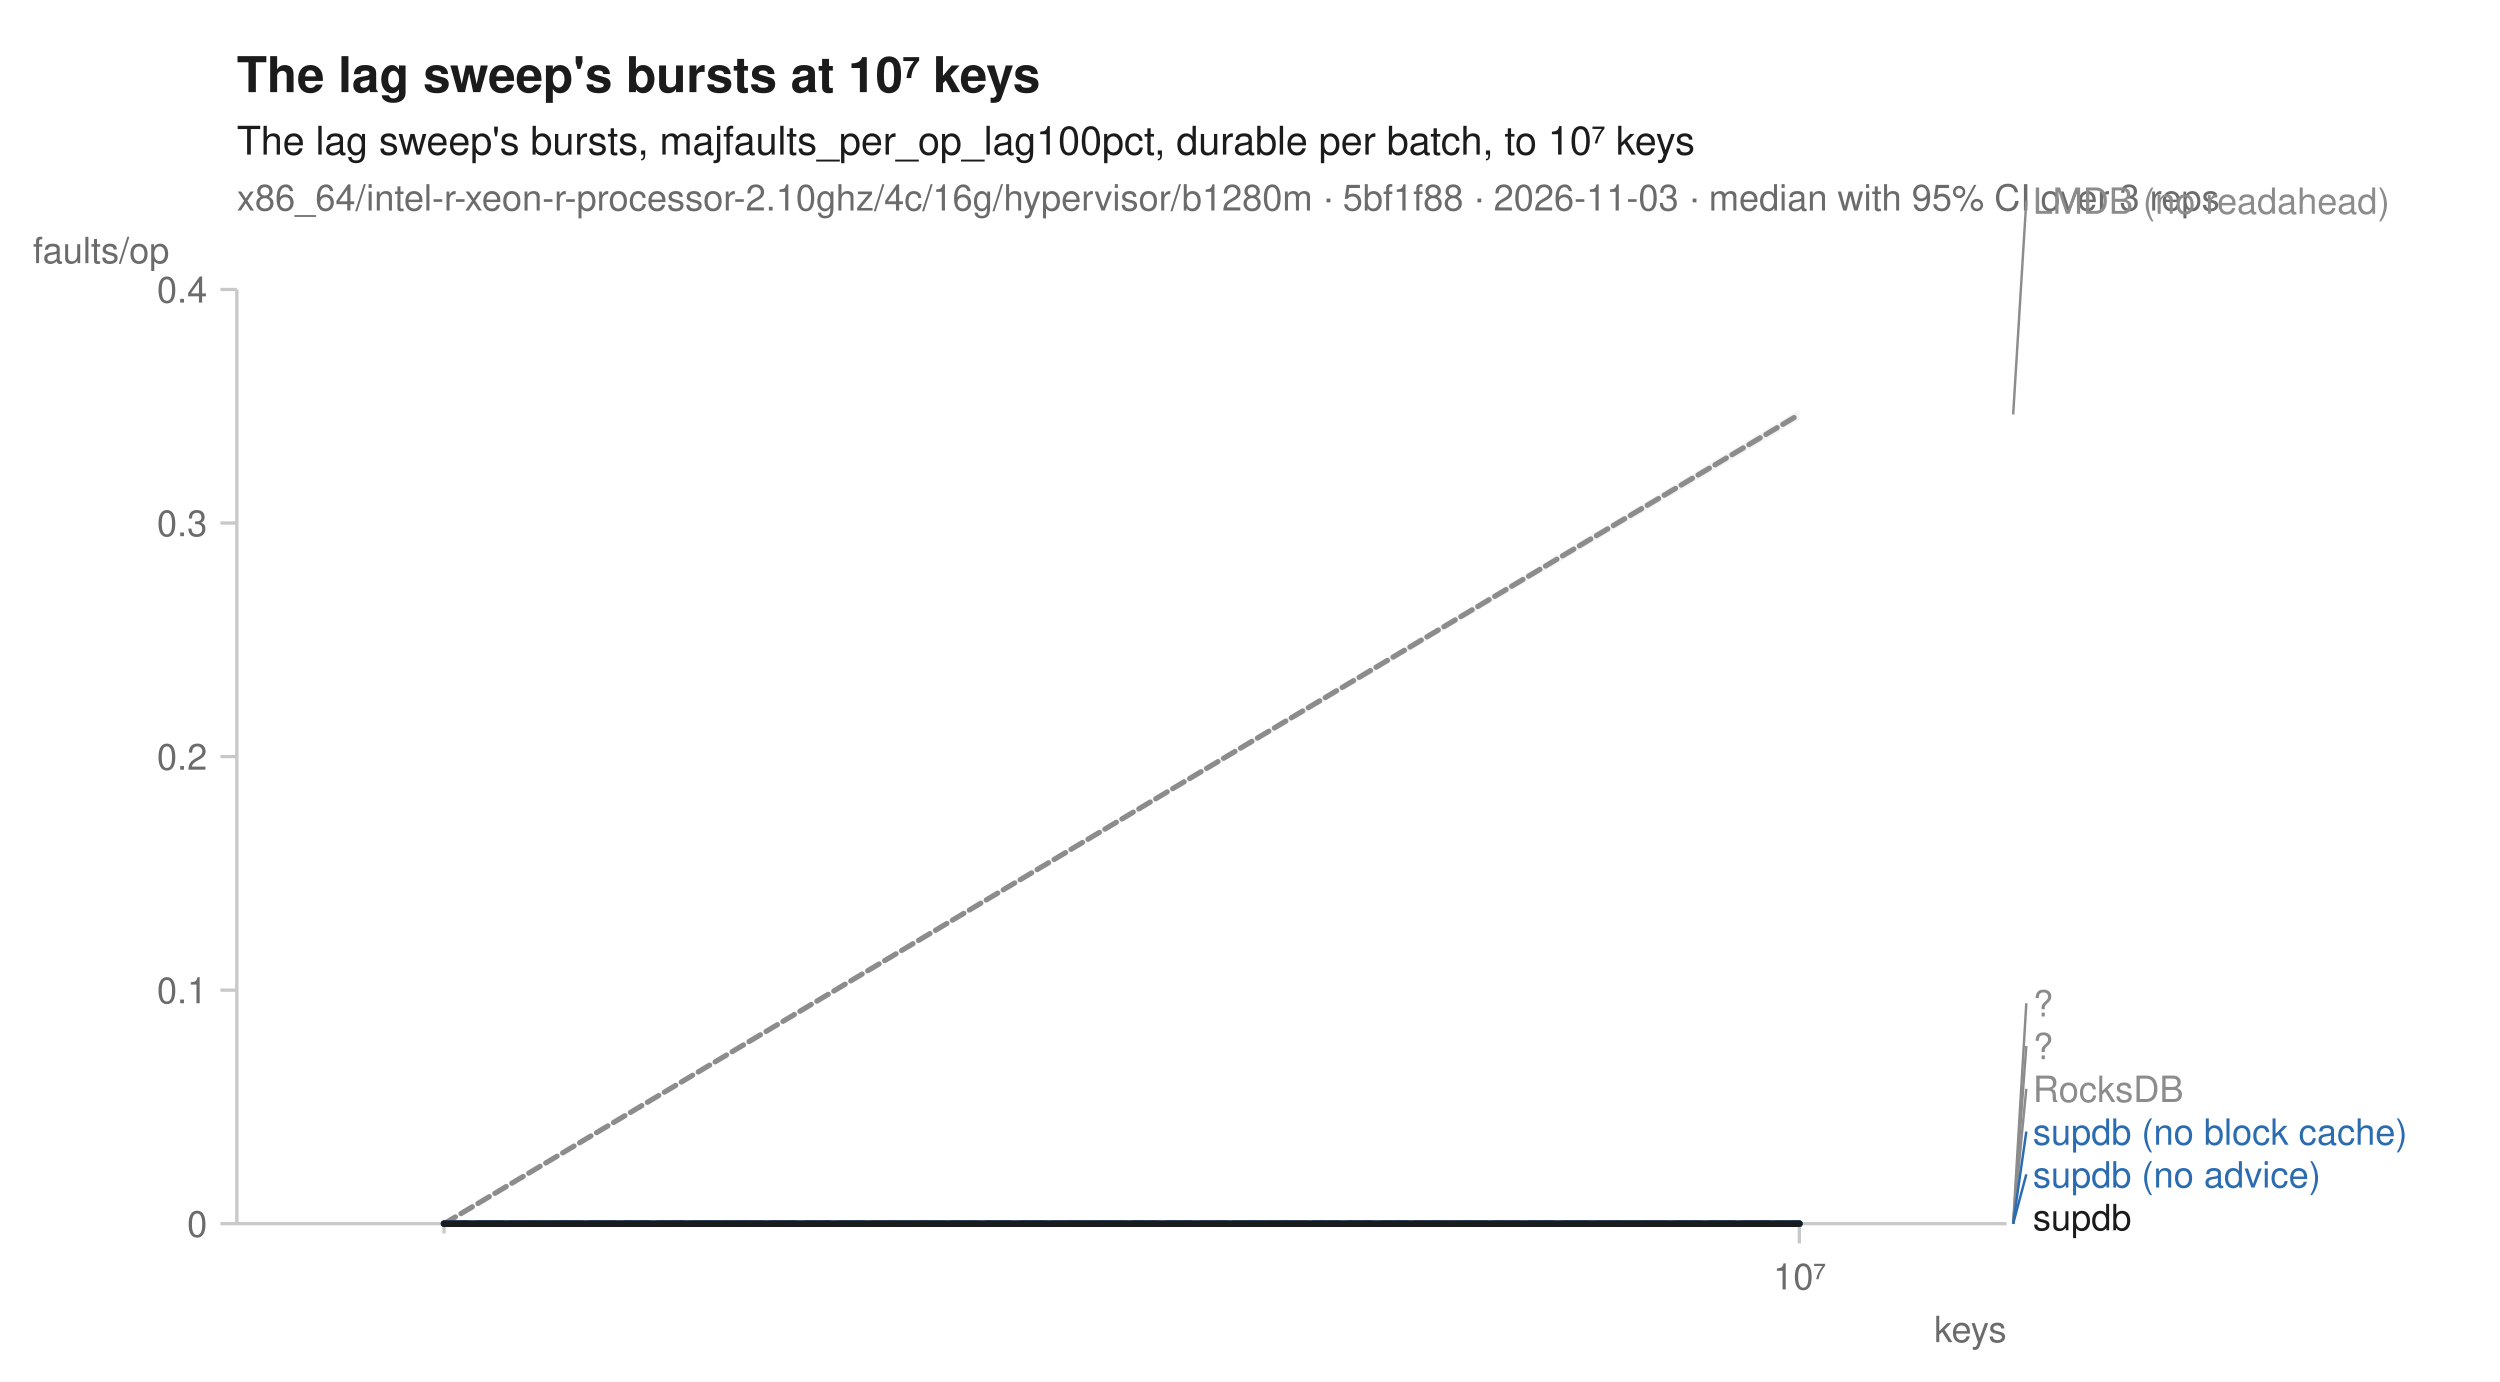
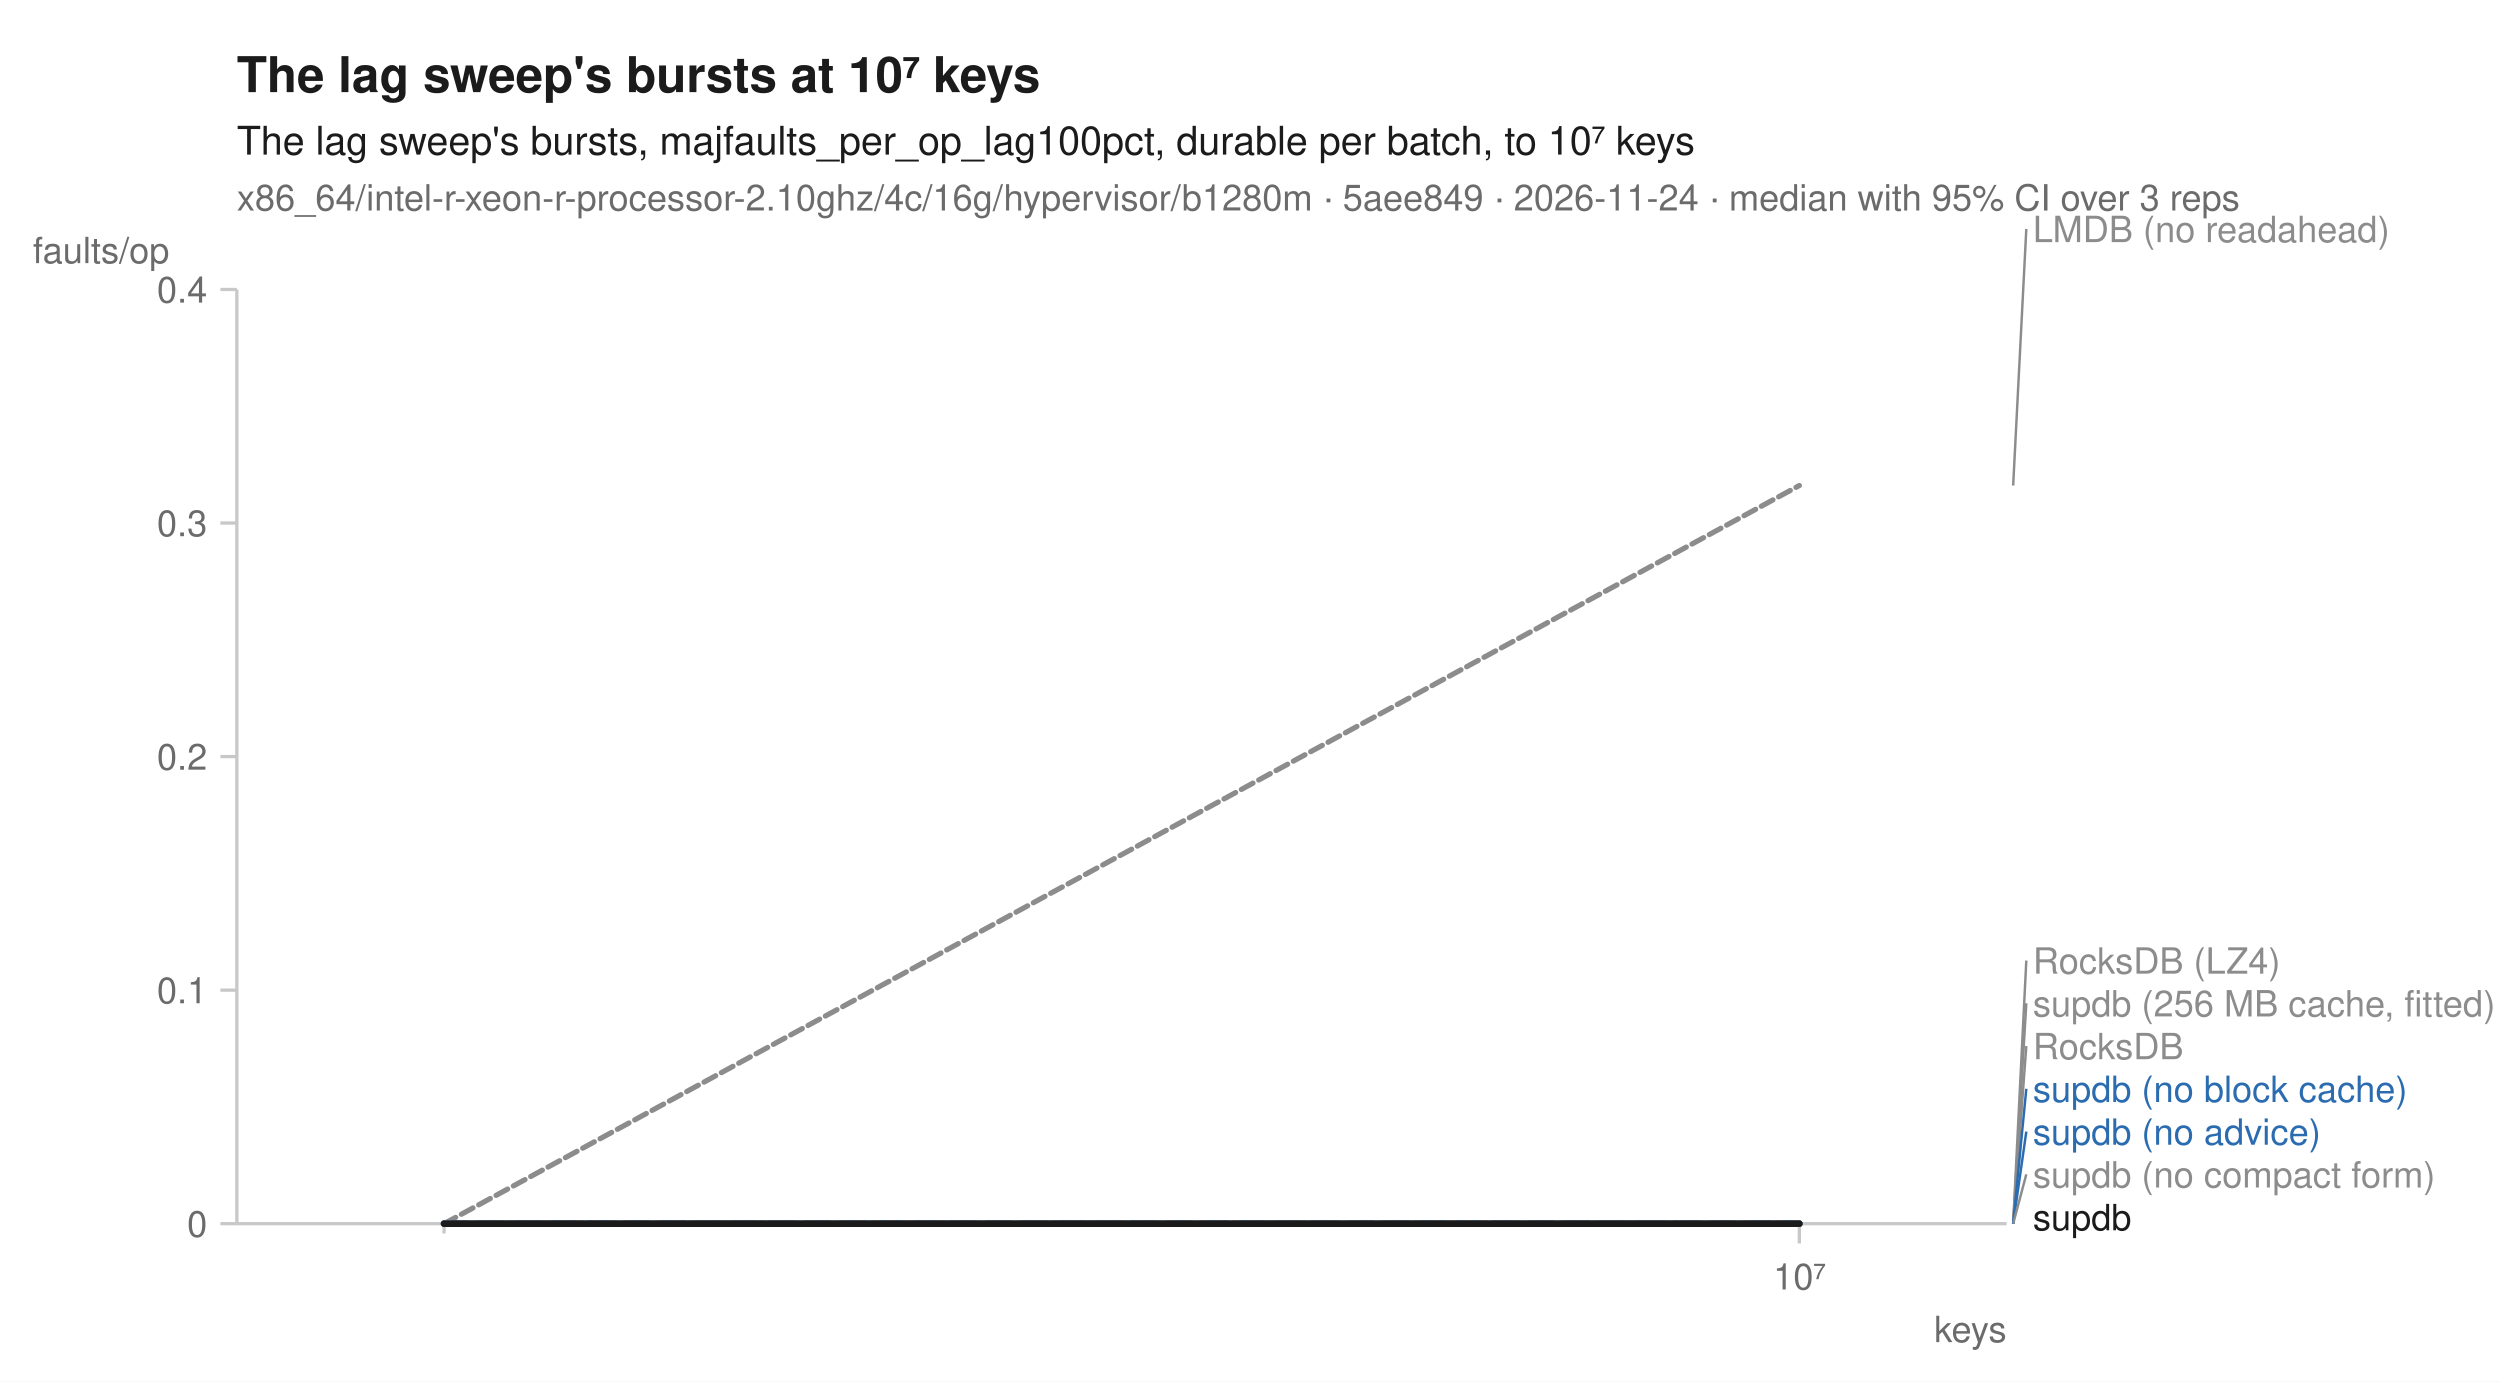
<svg xmlns="http://www.w3.org/2000/svg" width="760" height="420" viewBox="0 0 760 420" font-family="-apple-system, BlinkMacSystemFont, 'Segoe UI', Helvetica, Arial, sans-serif" fill="#1b1b1b">
  <rect width="760" height="420" fill="white" />
  <text x="72" y="28" font-size="15" font-weight="600">The lag sweep's bursts at 10⁷ keys</text>
  <text x="72" y="47" font-size="12">The lag sweep's bursts, majfaults_per_op_lag100pct, durable per batch, to 10⁷ keys</text>
-   <text x="72" y="64" font-size="11" fill="#6b6b6b">x86_64/intel-r-xeon-r-processor-2.10ghz/4c/16g/hypervisor/b1280m · 5bf1f88 · 2026-11-03 · median with 95% CI over 3 reps</text>
+   <text x="72" y="64" font-size="11" fill="#6b6b6b">x86_64/intel-r-xeon-r-processor-2.10ghz/4c/16g/hypervisor/b1280m · 5aee849 · 2026-11-24 · median with 95% CI over 3 reps</text>
  <line x1="72" y1="372" x2="610" y2="372" stroke="#c8c8c8" stroke-width="1" />
  <line x1="72" y1="88" x2="72" y2="372" stroke="#c8c8c8" stroke-width="1" />
  <line x1="135.0" y1="372" x2="135.0" y2="375" stroke="#c8c8c8" stroke-width="1" />
  <line x1="547.0" y1="372" x2="547.0" y2="378" stroke="#c8c8c8" stroke-width="1" />
  <text x="547.0" y="392" font-size="11" text-anchor="middle" fill="#6b6b6b">10⁷</text>
  <text x="610" y="408" font-size="11" text-anchor="end" fill="#6b6b6b">keys</text>
  <line x1="67" y1="372.0" x2="72" y2="372.0" stroke="#c8c8c8" stroke-width="1" />
  <text x="63" y="376.0" font-size="11" text-anchor="end" fill="#6b6b6b">0</text>
  <line x1="67" y1="301.0" x2="72" y2="301.0" stroke="#c8c8c8" stroke-width="1" />
  <text x="63" y="305.0" font-size="11" text-anchor="end" fill="#6b6b6b">0.1</text>
  <line x1="67" y1="230.0" x2="72" y2="230.0" stroke="#c8c8c8" stroke-width="1" />
  <text x="63" y="234.0" font-size="11" text-anchor="end" fill="#6b6b6b">0.2</text>
  <line x1="67" y1="159.0" x2="72" y2="159.0" stroke="#c8c8c8" stroke-width="1" />
  <text x="63" y="163.0" font-size="11" text-anchor="end" fill="#6b6b6b">0.3</text>
  <line x1="67" y1="88.0" x2="72" y2="88.0" stroke="#c8c8c8" stroke-width="1" />
  <text x="63" y="92.0" font-size="11" text-anchor="end" fill="#6b6b6b">0.4</text>
  <text x="10" y="80" font-size="11" text-anchor="start" fill="#6b6b6b">faults/op</text>
  <path d="M135.0,372.0 L547.0,372.0 L547.0,372.0 L135.0,372.0 Z" fill="#8c8c8c" fill-opacity="0.10" />
-   <path d="M135.0,372.0 L547.0,124.5 L547.0,127.6 L135.0,372.0 Z" fill="#8c8c8c" fill-opacity="0.10" />
+   <path d="M135.0,372.0 L547.0,147.5 L547.0,147.7 L135.0,372.0 Z" fill="#8c8c8c" fill-opacity="0.10" />
  <path d="M135.0,372.0 L547.0,372.0 L547.0,372.0 L135.0,372.0 Z" fill="#8c8c8c" fill-opacity="0.10" />
  <path d="M135.0,372.0 L547.0,372.0 L547.0,372.0 L135.0,372.0 Z" fill="#8c8c8c" fill-opacity="0.10" />
  <path d="M135.0,372.0 L547.0,372.0 L547.0,372.0 L135.0,372.0 Z" fill="#2b6cb0" fill-opacity="0.10" />
  <path d="M135.0,372.0 L547.0,372.0 L547.0,372.0 L135.0,372.0 Z" fill="#2b6cb0" fill-opacity="0.10" />
+   <path d="M135.0,372.0 L547.0,372.0 L547.0,372.0 L135.0,372.0 Z" fill="#8c8c8c" fill-opacity="0.10" />
  <path d="M135.0,372.0 L547.0,372.0 L547.0,372.0 L135.0,372.0 Z" fill="#1b1b1b" fill-opacity="0.10" />
-   <path d="M135.0,372.0 L547.0,372.0 " fill="none" stroke="#8c8c8c" stroke-width="2" stroke-linejoin="round" stroke-linecap="round" stroke-dasharray="2,3" />
-   <path d="M135.0,372.0 L547.0,126.0 " fill="none" stroke="#8c8c8c" stroke-width="1.6" stroke-linejoin="round" stroke-linecap="round" stroke-dasharray="4,2" />
+   <path d="M135.0,372.0 L547.0,372.0 " fill="none" stroke="#8c8c8c" stroke-width="1.6" stroke-linejoin="round" stroke-linecap="round" stroke-dasharray="1,3" />
+   <path d="M135.0,372.0 L547.0,147.6 " fill="none" stroke="#8c8c8c" stroke-width="1.6" stroke-linejoin="round" stroke-linecap="round" stroke-dasharray="4,2" />
  <path d="M135.0,372.0 L547.0,372.0 " fill="none" stroke="#8c8c8c" stroke-width="2" stroke-linejoin="round" stroke-linecap="round" stroke-dasharray="2,3" />
  <path d="M135.0,372.0 L547.0,372.0 " fill="none" stroke="#8c8c8c" stroke-width="1.6" stroke-linejoin="round" stroke-linecap="round" stroke-dasharray="7,4" />
  <path d="M135.0,372.0 L547.0,372.0 " fill="none" stroke="#2b6cb0" stroke-width="2" stroke-linejoin="round" stroke-linecap="round" stroke-dasharray="7,4" />
  <path d="M135.0,372.0 L547.0,372.0 " fill="none" stroke="#2b6cb0" stroke-width="2" stroke-linejoin="round" stroke-linecap="round" />
+   <path d="M135.0,372.0 L547.0,372.0 " fill="none" stroke="#8c8c8c" stroke-width="2" stroke-linejoin="round" stroke-linecap="round" stroke-dasharray="2,3" />
  <path d="M135.0,372.0 L547.0,372.0 " fill="none" stroke="#1b1b1b" stroke-width="2" stroke-linejoin="round" stroke-linecap="round" />
-   <line x1="612.0" y1="126.0" x2="616.0" y2="61.0" stroke="#8c8c8c" stroke-width="0.75" />
-   <text x="618.0" y="65.0" font-size="11" fill="#8c8c8c">LMDB (no readahead)</text>
+   <line x1="612.0" y1="147.6" x2="616.0" y2="69.6" stroke="#8c8c8c" stroke-width="0.75" />
+   <text x="618.0" y="73.6" font-size="11" fill="#8c8c8c">LMDB (no readahead)</text>
+   <line x1="612.0" y1="372.0" x2="616.0" y2="292.0" stroke="#8c8c8c" stroke-width="0.75" />
+   <text x="618.0" y="296.0" font-size="11" fill="#8c8c8c">RocksDB (LZ4)</text>
  <line x1="612.0" y1="372.0" x2="616.0" y2="305.0" stroke="#8c8c8c" stroke-width="0.75" />
-   <text x="618.0" y="309.0" font-size="11" fill="#8c8c8c">?</text>
+   <text x="618.0" y="309.0" font-size="11" fill="#8c8c8c">supdb (256 MB cache, fitted)</text>
  <line x1="612.0" y1="372.0" x2="616.0" y2="318.0" stroke="#8c8c8c" stroke-width="0.75" />
-   <text x="618.0" y="322.0" font-size="11" fill="#8c8c8c">?</text>
-   <line x1="612.0" y1="372.0" x2="616.0" y2="331.0" stroke="#8c8c8c" stroke-width="0.75" />
-   <text x="618.0" y="335.0" font-size="11" fill="#8c8c8c">RocksDB</text>
+   <text x="618.0" y="322.0" font-size="11" fill="#8c8c8c">RocksDB</text>
+   <line x1="612.0" y1="372.0" x2="616.0" y2="331.0" stroke="#2b6cb0" stroke-width="0.75" />
+   <text x="618.0" y="335.0" font-size="11" fill="#2b6cb0">supdb (no block cache)</text>
  <line x1="612.0" y1="372.0" x2="616.0" y2="344.0" stroke="#2b6cb0" stroke-width="0.75" />
-   <text x="618.0" y="348.0" font-size="11" fill="#2b6cb0">supdb (no block cache)</text>
-   <line x1="612.0" y1="372.0" x2="616.0" y2="357.0" stroke="#2b6cb0" stroke-width="0.75" />
-   <text x="618.0" y="361.0" font-size="11" fill="#2b6cb0">supdb (no advice)</text>
+   <text x="618.0" y="348.0" font-size="11" fill="#2b6cb0">supdb (no advice)</text>
+   <line x1="612.0" y1="372.0" x2="616.0" y2="357.0" stroke="#8c8c8c" stroke-width="0.75" />
+   <text x="618.0" y="361.0" font-size="11" fill="#8c8c8c">supdb (no compact form)</text>
  <text x="618.0" y="374.0" font-size="11" fill="#1b1b1b">supdb</text>
</svg>
